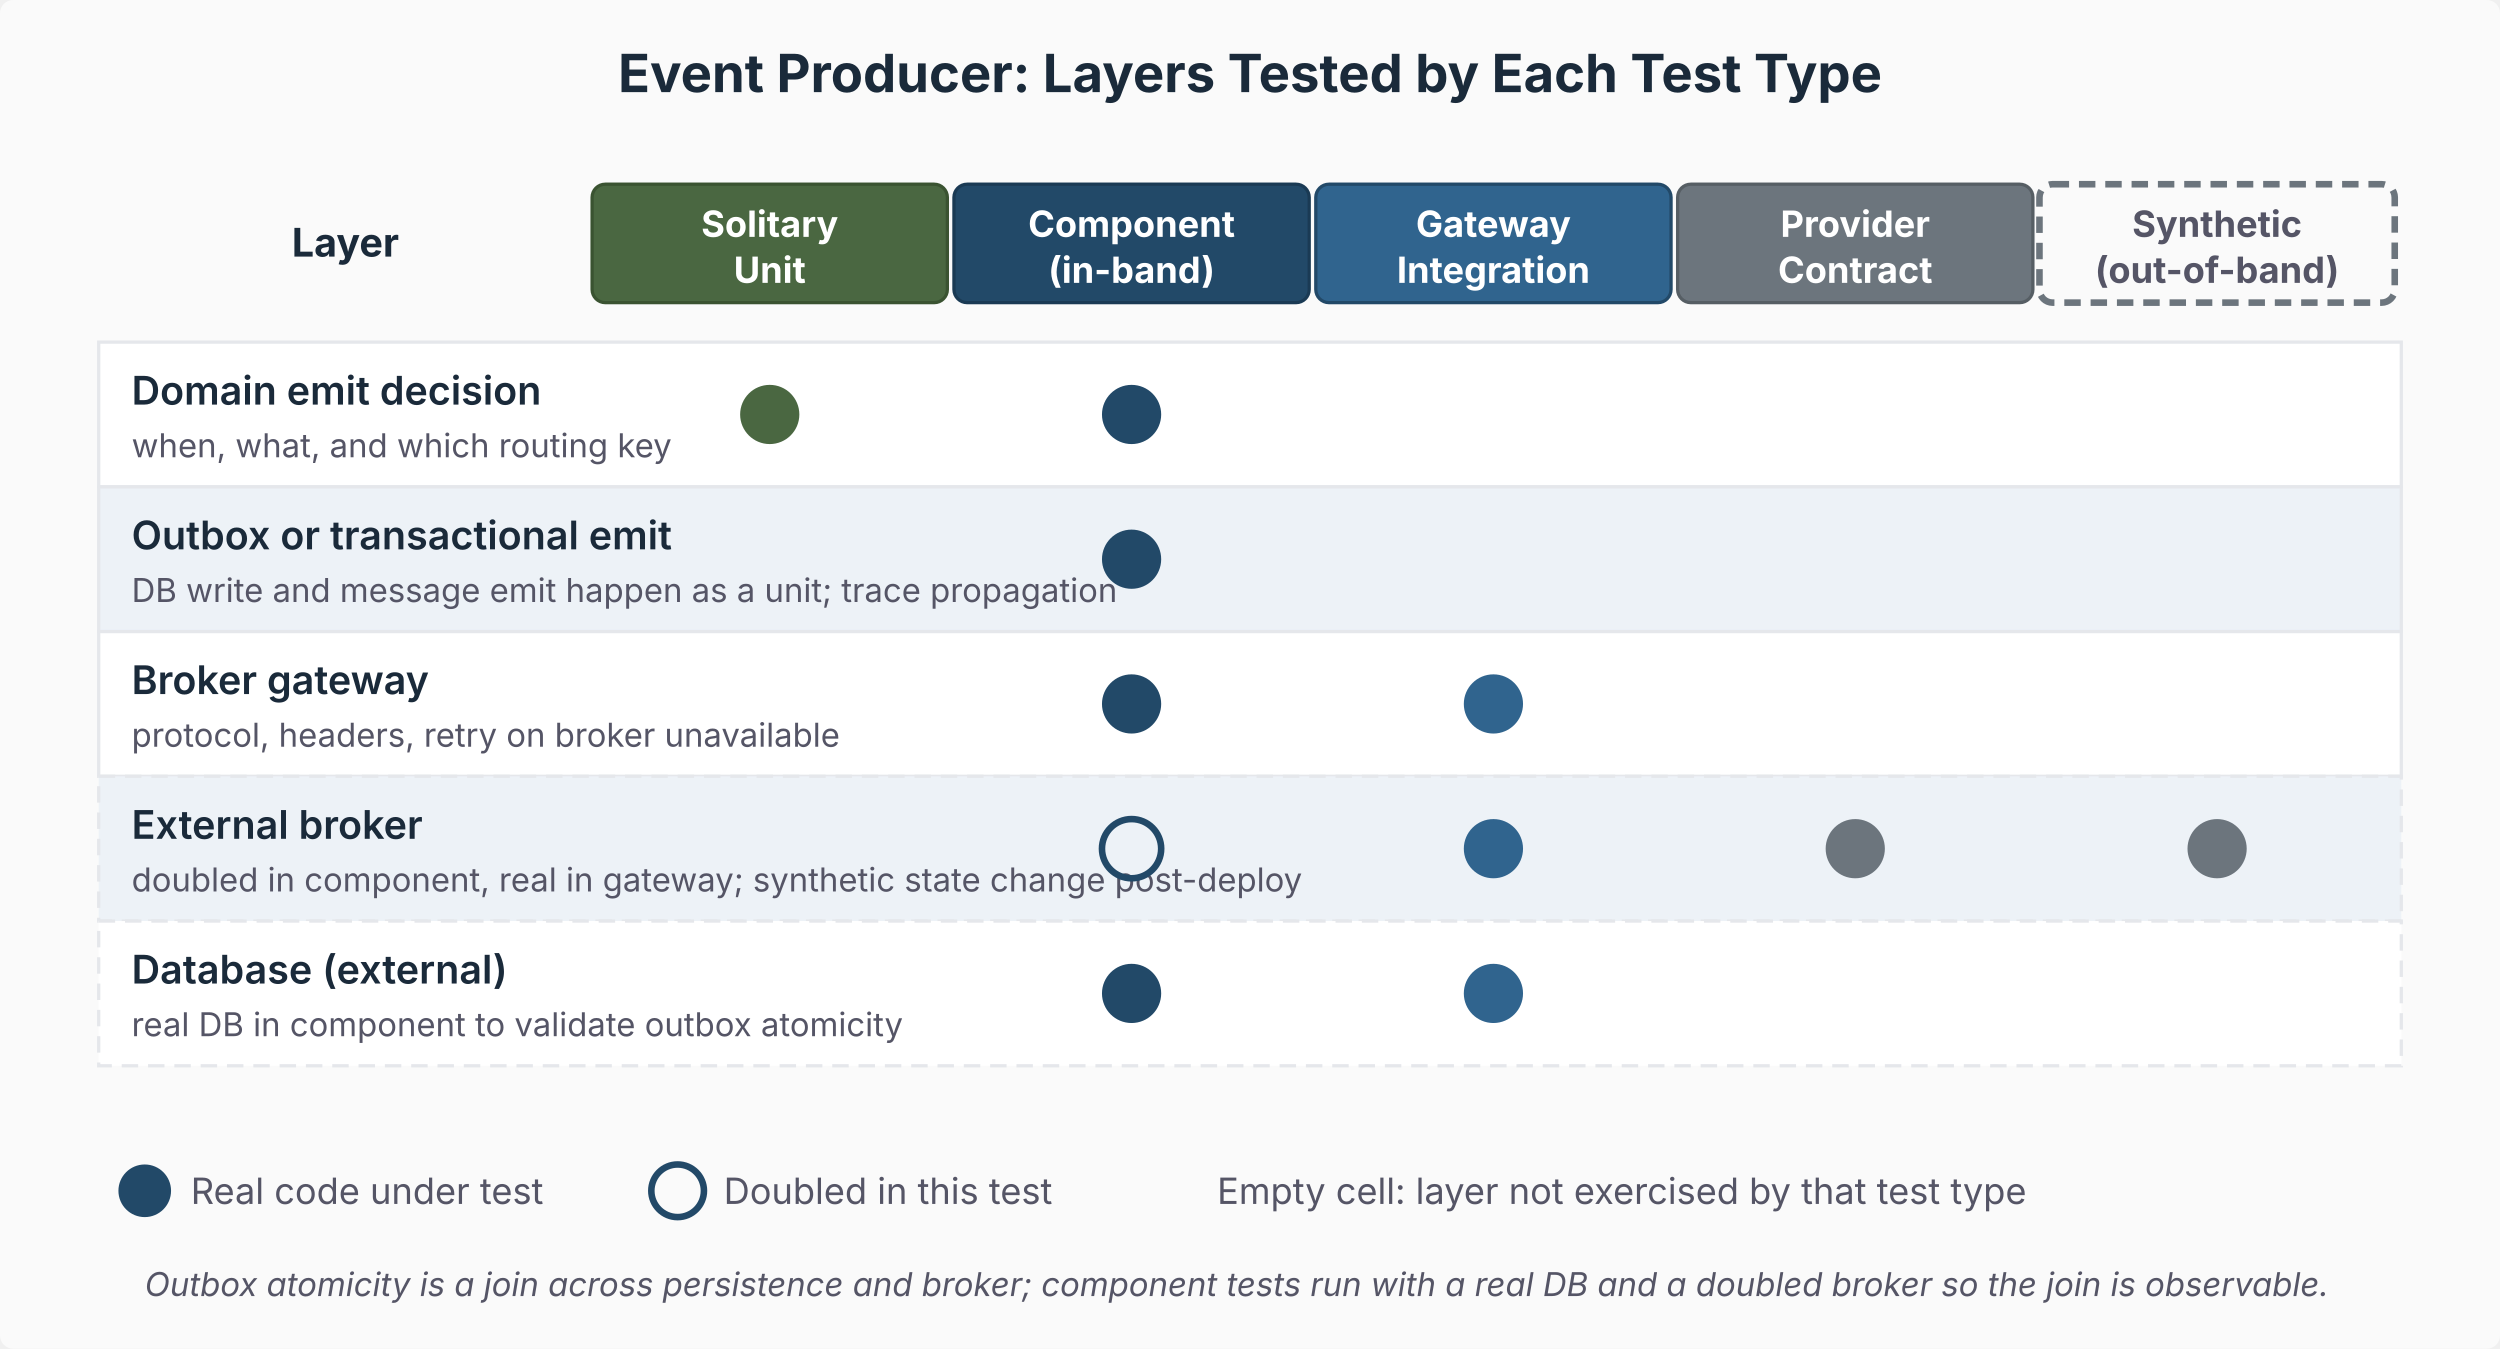
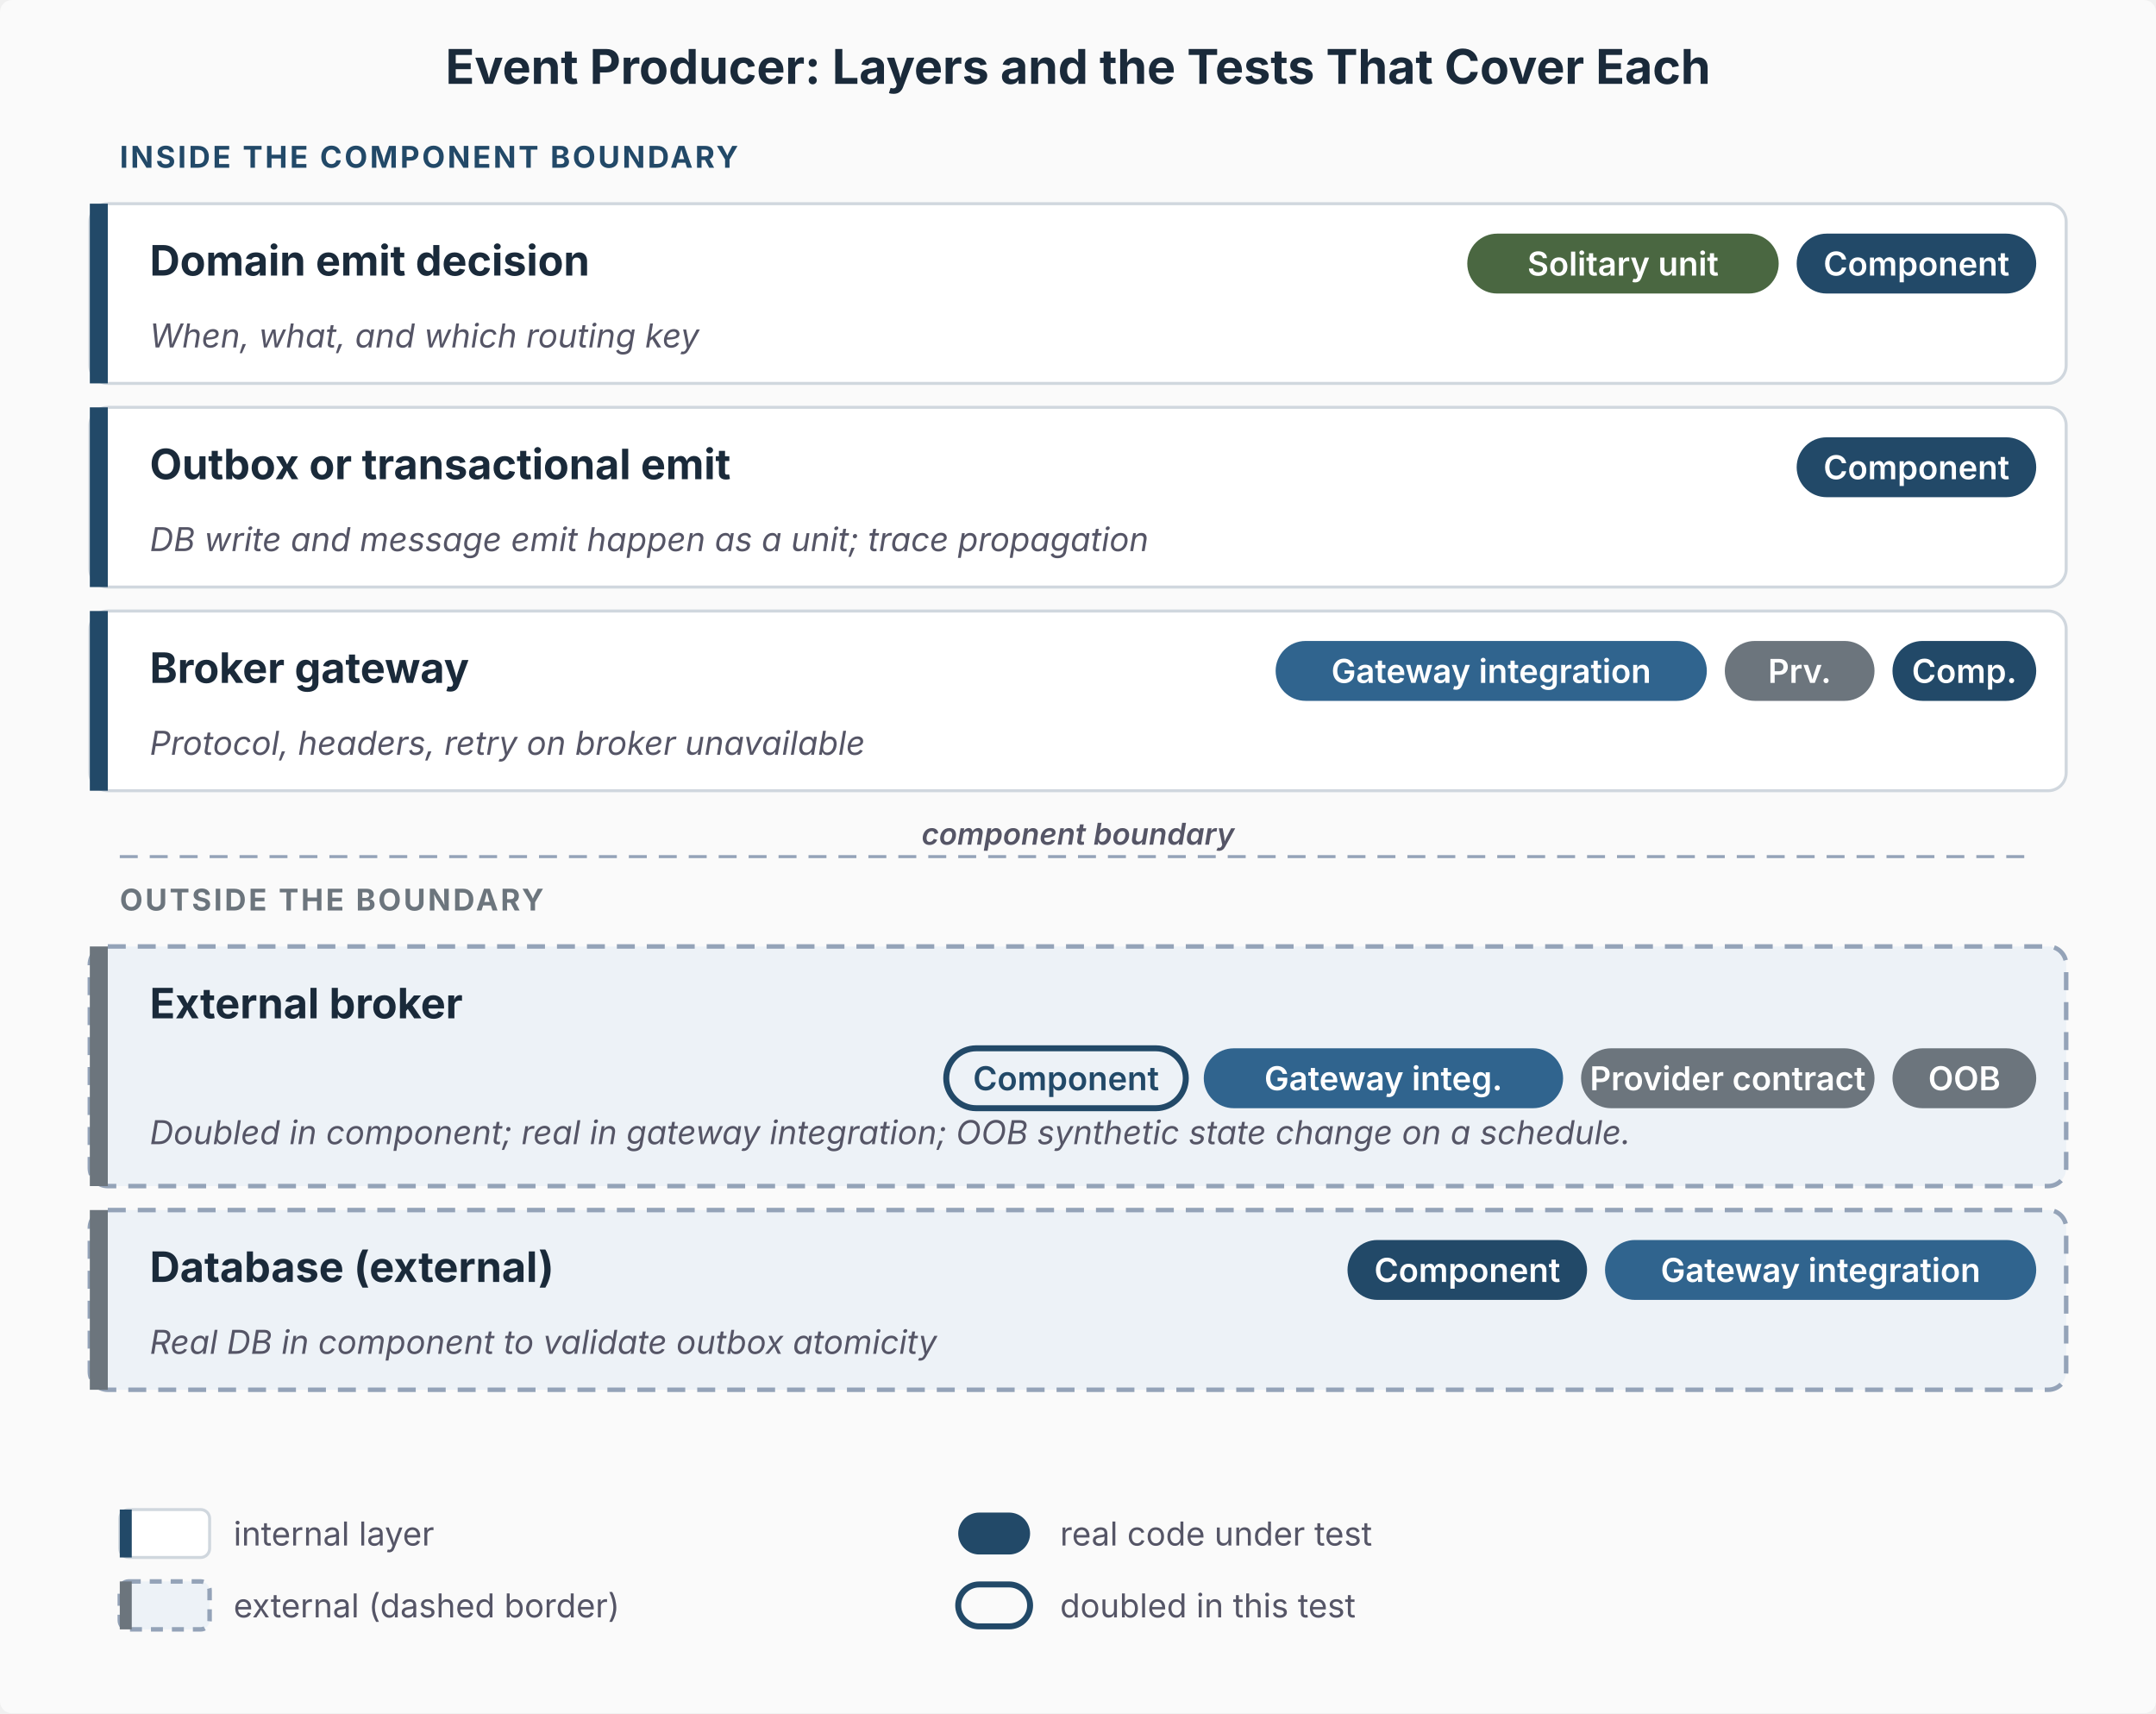
- <svg xmlns="http://www.w3.org/2000/svg" viewBox="0 0 760 410" role="img" aria-labelledby="epc-title epc-desc" font-family="system-ui, -apple-system, sans-serif" font-size="13">
-   <rect width="760" height="410" fill="#fafafa" rx="4" />
-   <text x="380" y="28" text-anchor="middle" font-size="16" font-weight="bold" fill="#1a2a3a">
-     Event Producer: Layers Tested by Each Test Type
+ <svg xmlns="http://www.w3.org/2000/svg" viewBox="0 0 720 572" role="img" aria-labelledby="epc-title epc-desc" font-family="system-ui, -apple-system, sans-serif" font-size="13">
+   <rect width="720" height="572" fill="#fafafa" rx="4" />
+   <text x="360" y="28" text-anchor="middle" font-size="16" font-weight="bold" fill="#1a2a3a">
+     Event Producer: Layers and the Tests That Cover Each
  </text>
-   <text x="105" y="78" text-anchor="middle" font-size="12" font-weight="700" fill="#1a2a3a">Layer</text>
-   <rect x="180" y="56" width="108" height="36" rx="4" fill="#4a6741" stroke="#3a5331" />
-   <text x="234" y="72" text-anchor="middle" font-size="11" font-weight="700" fill="#fff">Solitary</text>
-   <text x="234" y="86" text-anchor="middle" font-size="11" font-weight="700" fill="#fff">Unit</text>
-   <rect x="290" y="56" width="108" height="36" rx="4" fill="#224968" stroke="#1a3a54" />
-   <text x="344" y="72" text-anchor="middle" font-size="11" font-weight="700" fill="#fff">Component</text>
-   <text x="344" y="86" text-anchor="middle" font-size="11" font-weight="700" fill="#fff">(in-band)</text>
-   <rect x="400" y="56" width="108" height="36" rx="4" fill="#30648e" stroke="#224968" />
-   <text x="454" y="72" text-anchor="middle" font-size="11" font-weight="700" fill="#fff">Gateway</text>
-   <text x="454" y="86" text-anchor="middle" font-size="11" font-weight="700" fill="#fff">Integration</text>
-   <rect x="510" y="56" width="108" height="36" rx="4" fill="#6c757d" stroke="#565e64" />
-   <text x="564" y="72" text-anchor="middle" font-size="11" font-weight="700" fill="#fff">Provider</text>
-   <text x="564" y="86" text-anchor="middle" font-size="11" font-weight="700" fill="#fff">Contract</text>
-   <rect x="620" y="56" width="108" height="36" rx="4" fill="none" stroke="#6c757d" stroke-width="2" stroke-dasharray="5,3" />
-   <text x="674" y="72" text-anchor="middle" font-size="11" font-weight="700" fill="#556">Synthetic</text>
-   <text x="674" y="86" text-anchor="middle" font-size="11" font-weight="700" fill="#556">(out-of-band)</text>
-   <rect x="30" y="104" width="700" height="44" fill="#ffffff" stroke="#e5e7eb" />
-   <text x="40" y="123" font-size="12" font-weight="600" fill="#1a2a3a">Domain emit decision</text>
-   <text x="40" y="139" font-size="10" fill="#556">when, what, and which routing key</text>
-   <circle cx="234" cy="126" r="9" fill="#4a6741" />
-   <circle cx="344" cy="126" r="9" fill="#224968" />
-   <rect x="30" y="148" width="700" height="44" fill="#edf2f7" stroke="#e5e7eb" />
-   <text x="40" y="167" font-size="12" font-weight="600" fill="#1a2a3a">Outbox or transactional emit</text>
-   <text x="40" y="183" font-size="10" fill="#556">DB write and message emit happen as a unit; trace propagation</text>
-   <circle cx="344" cy="170" r="9" fill="#224968" />
-   <rect x="30" y="192" width="700" height="44" fill="#ffffff" stroke="#e5e7eb" />
-   <text x="40" y="211" font-size="12" font-weight="600" fill="#1a2a3a">Broker gateway</text>
-   <text x="40" y="227" font-size="10" fill="#556">protocol, headers, retry on broker unavailable</text>
-   <circle cx="344" cy="214" r="9" fill="#224968" />
-   <circle cx="454" cy="214" r="9" fill="#30648e" />
-   <rect x="30" y="236" width="700" height="44" fill="#edf2f7" stroke="#e5e7eb" stroke-dasharray="5,3" />
-   <text x="40" y="255" font-size="12" font-weight="600" fill="#1a2a3a">External broker</text>
-   <text x="40" y="271" font-size="10" fill="#556">doubled in component, real in gateway; synthetic state change post-deploy</text>
-   <circle cx="344" cy="258" r="9" fill="none" stroke="#224968" stroke-width="2" />
-   <circle cx="454" cy="258" r="9" fill="#30648e" />
-   <circle cx="564" cy="258" r="9" fill="#6c757d" />
-   <circle cx="674" cy="258" r="9" fill="#6c757d" />
-   <rect x="30" y="280" width="700" height="44" fill="#ffffff" stroke="#e5e7eb" stroke-dasharray="5,3" />
-   <text x="40" y="299" font-size="12" font-weight="600" fill="#1a2a3a">Database (external)</text>
-   <text x="40" y="315" font-size="10" fill="#556">real DB in component to validate outbox atomicity</text>
-   <circle cx="344" cy="302" r="9" fill="#224968" />
-   <circle cx="454" cy="302" r="9" fill="#30648e" />
-   <circle cx="44" cy="362" r="8" fill="#224968" />
-   <text x="58" y="366" font-size="11" fill="#556">Real code under test</text>
-   <circle cx="206" cy="362" r="8" fill="none" stroke="#224968" stroke-width="2" />
-   <text x="220" y="366" font-size="11" fill="#556">Doubled in this test</text>
-   <text x="370" y="366" font-size="11" fill="#556">Empty cell: layer not exercised by that test type</text>
-   <text x="44" y="394" font-size="10" fill="#556" font-style="italic">
-     Outbox atomicity is a join across persistence and broker; component tests run with a real DB and a doubled broker so the join is observable.
+   <text x="40" y="56" font-size="10" font-weight="700" letter-spacing="0.08em" fill="#224968">
+     INSIDE THE COMPONENT BOUNDARY
  </text>
+   <rect x="30" y="68" width="660" height="60" rx="6" fill="#ffffff" stroke="#d0d7de" stroke-width="1" />
+   <rect x="30" y="68" width="6" height="60" fill="#224968" />
+   <text x="50" y="92" font-size="14" font-weight="700" fill="#1a2a3a">Domain emit decision</text>
+   <a href="/docs/testing/glossary/#solitary-unit-test" target="_top">
+     <rect x="490" y="78" width="104" height="20" rx="10" fill="#4a6741" />
+     <text x="542" y="92" text-anchor="middle" font-size="11" font-weight="600" fill="#fff">Solitary unit</text>
+   </a>
+   <a href="/docs/testing/glossary/#component-test" target="_top">
+     <rect x="600" y="78" width="80" height="20" rx="10" fill="#224968" />
+     <text x="640" y="92" text-anchor="middle" font-size="11" font-weight="600" fill="#fff">Component</text>
+   </a>
+   <text x="50" y="116" font-size="11" font-style="italic" fill="#556">When, what, and which routing key</text>
+   <rect x="30" y="136" width="660" height="60" rx="6" fill="#ffffff" stroke="#d0d7de" stroke-width="1" />
+   <rect x="30" y="136" width="6" height="60" fill="#224968" />
+   <text x="50" y="160" font-size="14" font-weight="700" fill="#1a2a3a">Outbox or transactional emit</text>
+   <a href="/docs/testing/glossary/#component-test" target="_top">
+     <rect x="600" y="146" width="80" height="20" rx="10" fill="#224968" />
+     <text x="640" y="160" text-anchor="middle" font-size="11" font-weight="600" fill="#fff">Component</text>
+   </a>
+   <text x="50" y="184" font-size="11" font-style="italic" fill="#556">DB write and message emit happen as a unit; trace propagation</text>
+   <rect x="30" y="204" width="660" height="60" rx="6" fill="#ffffff" stroke="#d0d7de" stroke-width="1" />
+   <rect x="30" y="204" width="6" height="60" fill="#224968" />
+   <text x="50" y="228" font-size="14" font-weight="700" fill="#1a2a3a">Broker gateway</text>
+   <a href="/docs/testing/glossary/#gateway-integration-test" target="_top">
+     <rect x="426" y="214" width="144" height="20" rx="10" fill="#30648e" />
+     <text x="498" y="228" text-anchor="middle" font-size="11" font-weight="600" fill="#fff">Gateway integration</text>
+   </a>
+   <a href="/docs/testing/glossary/#contract-test" target="_top">
+     <rect x="576" y="214" width="50" height="20" rx="10" fill="#6c757d" />
+     <text x="601" y="228" text-anchor="middle" font-size="11" font-weight="600" fill="#fff">Prv.</text>
+   </a>
+   <a href="/docs/testing/glossary/#component-test" target="_top">
+     <rect x="632" y="214" width="48" height="20" rx="10" fill="#224968" />
+     <text x="656" y="228" text-anchor="middle" font-size="11" font-weight="600" fill="#fff">Comp.</text>
+   </a>
+   <text x="50" y="252" font-size="11" font-style="italic" fill="#556">Protocol, headers, retry on broker unavailable</text>
+   <line x1="40" y1="286" x2="680" y2="286" stroke="#94a3b8" stroke-width="1" stroke-dasharray="6,4" />
+   <text x="360" y="282" text-anchor="middle" font-size="10" fill="#556" font-weight="600" font-style="italic">component boundary</text>
+   <text x="40" y="304" font-size="10" font-weight="700" letter-spacing="0.08em" fill="#6c757d">
+     OUTSIDE THE BOUNDARY
+   </text>
+   <rect x="30" y="316" width="660" height="80" rx="6" fill="#edf2f7" stroke="#94a3b8" stroke-width="1.5" stroke-dasharray="6,4" />
+   <rect x="30" y="316" width="6" height="80" fill="#6c757d" />
+   <text x="50" y="340" font-size="14" font-weight="700" fill="#1a2a3a">External broker</text>
+   <a href="/docs/testing/glossary/#component-test" target="_top">
+     <rect x="316" y="350" width="80" height="20" rx="10" fill="none" stroke="#224968" stroke-width="2" />
+     <text x="356" y="364" text-anchor="middle" font-size="11" font-weight="600" fill="#224968">Component</text>
+   </a>
+   <a href="/docs/testing/glossary/#gateway-integration-test" target="_top">
+     <rect x="402" y="350" width="120" height="20" rx="10" fill="#30648e" />
+     <text x="462" y="364" text-anchor="middle" font-size="11" font-weight="600" fill="#fff">Gateway integ.</text>
+   </a>
+   <a href="/docs/testing/glossary/#contract-test" target="_top">
+     <rect x="528" y="350" width="98" height="20" rx="10" fill="#6c757d" />
+     <text x="577" y="364" text-anchor="middle" font-size="11" font-weight="600" fill="#fff">Provider contract</text>
+   </a>
+   <a href="/docs/testing/glossary/#out-of-band-test" target="_top">
+     <rect x="632" y="350" width="48" height="20" rx="10" fill="#6c757d" />
+     <text x="656" y="364" text-anchor="middle" font-size="11" font-weight="600" fill="#fff">OOB</text>
+   </a>
+   <text x="50" y="382" font-size="11" font-style="italic" fill="#556">Doubled in component; real in gateway integration; OOB synthetic state change on a schedule.</text>
+   <rect x="30" y="404" width="660" height="60" rx="6" fill="#edf2f7" stroke="#94a3b8" stroke-width="1.5" stroke-dasharray="6,4" />
+   <rect x="30" y="404" width="6" height="60" fill="#6c757d" />
+   <text x="50" y="428" font-size="14" font-weight="700" fill="#1a2a3a">Database (external)</text>
+   <a href="/docs/testing/glossary/#component-test" target="_top">
+     <rect x="450" y="414" width="80" height="20" rx="10" fill="#224968" />
+     <text x="490" y="428" text-anchor="middle" font-size="11" font-weight="600" fill="#fff">Component</text>
+   </a>
+   <a href="/docs/testing/glossary/#gateway-integration-test" target="_top">
+     <rect x="536" y="414" width="144" height="20" rx="10" fill="#30648e" />
+     <text x="608" y="428" text-anchor="middle" font-size="11" font-weight="600" fill="#fff">Gateway integration</text>
+   </a>
+   <text x="50" y="452" font-size="11" font-style="italic" fill="#556">Real DB in component to validate outbox atomicity</text>
+   <rect x="40" y="504" width="30" height="16" rx="3" fill="#ffffff" stroke="#d0d7de" stroke-width="1" />
+   <rect x="40" y="504" width="4" height="16" fill="#224968" />
+   <text x="78" y="516" font-size="11" fill="#556">internal layer</text>
+   <rect x="320" y="505" width="24" height="14" rx="7" fill="#224968" />
+   <text x="354" y="516" font-size="11" fill="#556">real code under test</text>
+   <rect x="40" y="528" width="30" height="16" rx="3" fill="#edf2f7" stroke="#94a3b8" stroke-width="1.5" stroke-dasharray="4,3" />
+   <rect x="40" y="528" width="4" height="16" fill="#6c757d" />
+   <text x="78" y="540" font-size="11" fill="#556">external (dashed border)</text>
+   <rect x="320" y="529" width="24" height="14" rx="7" fill="none" stroke="#224968" stroke-width="2" />
+   <text x="354" y="540" font-size="11" fill="#556">doubled in this test</text>
</svg>
